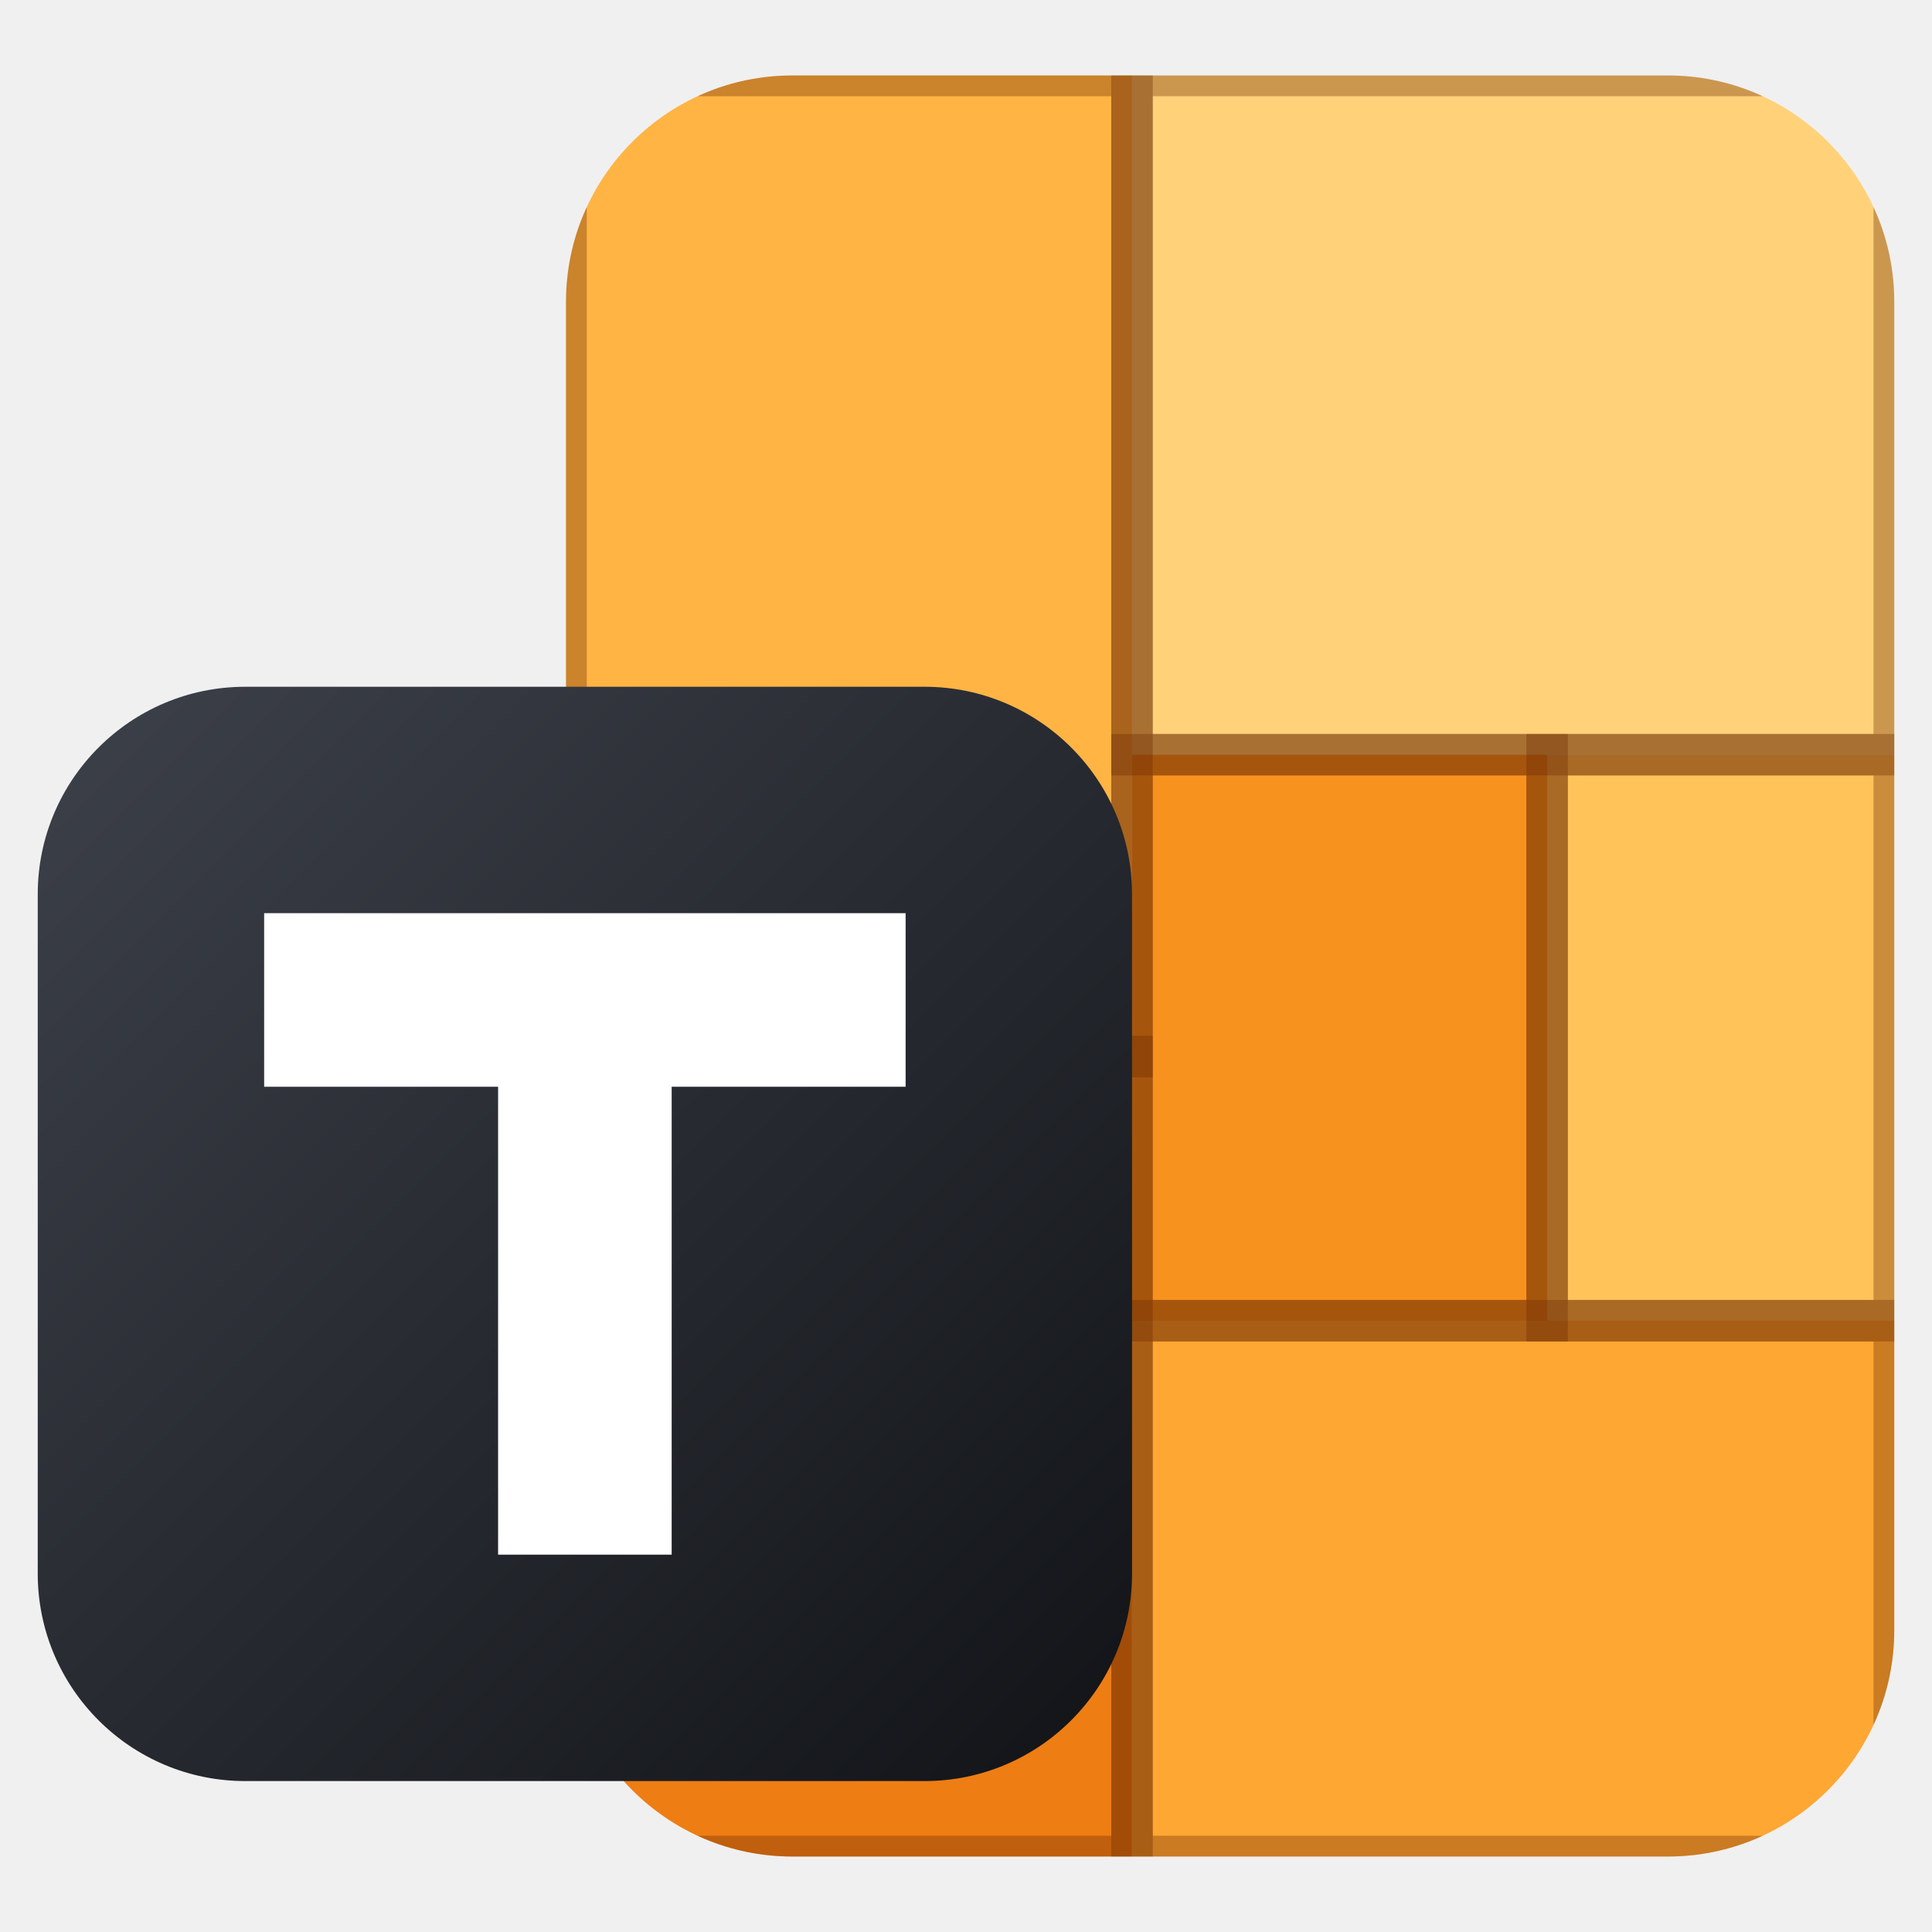
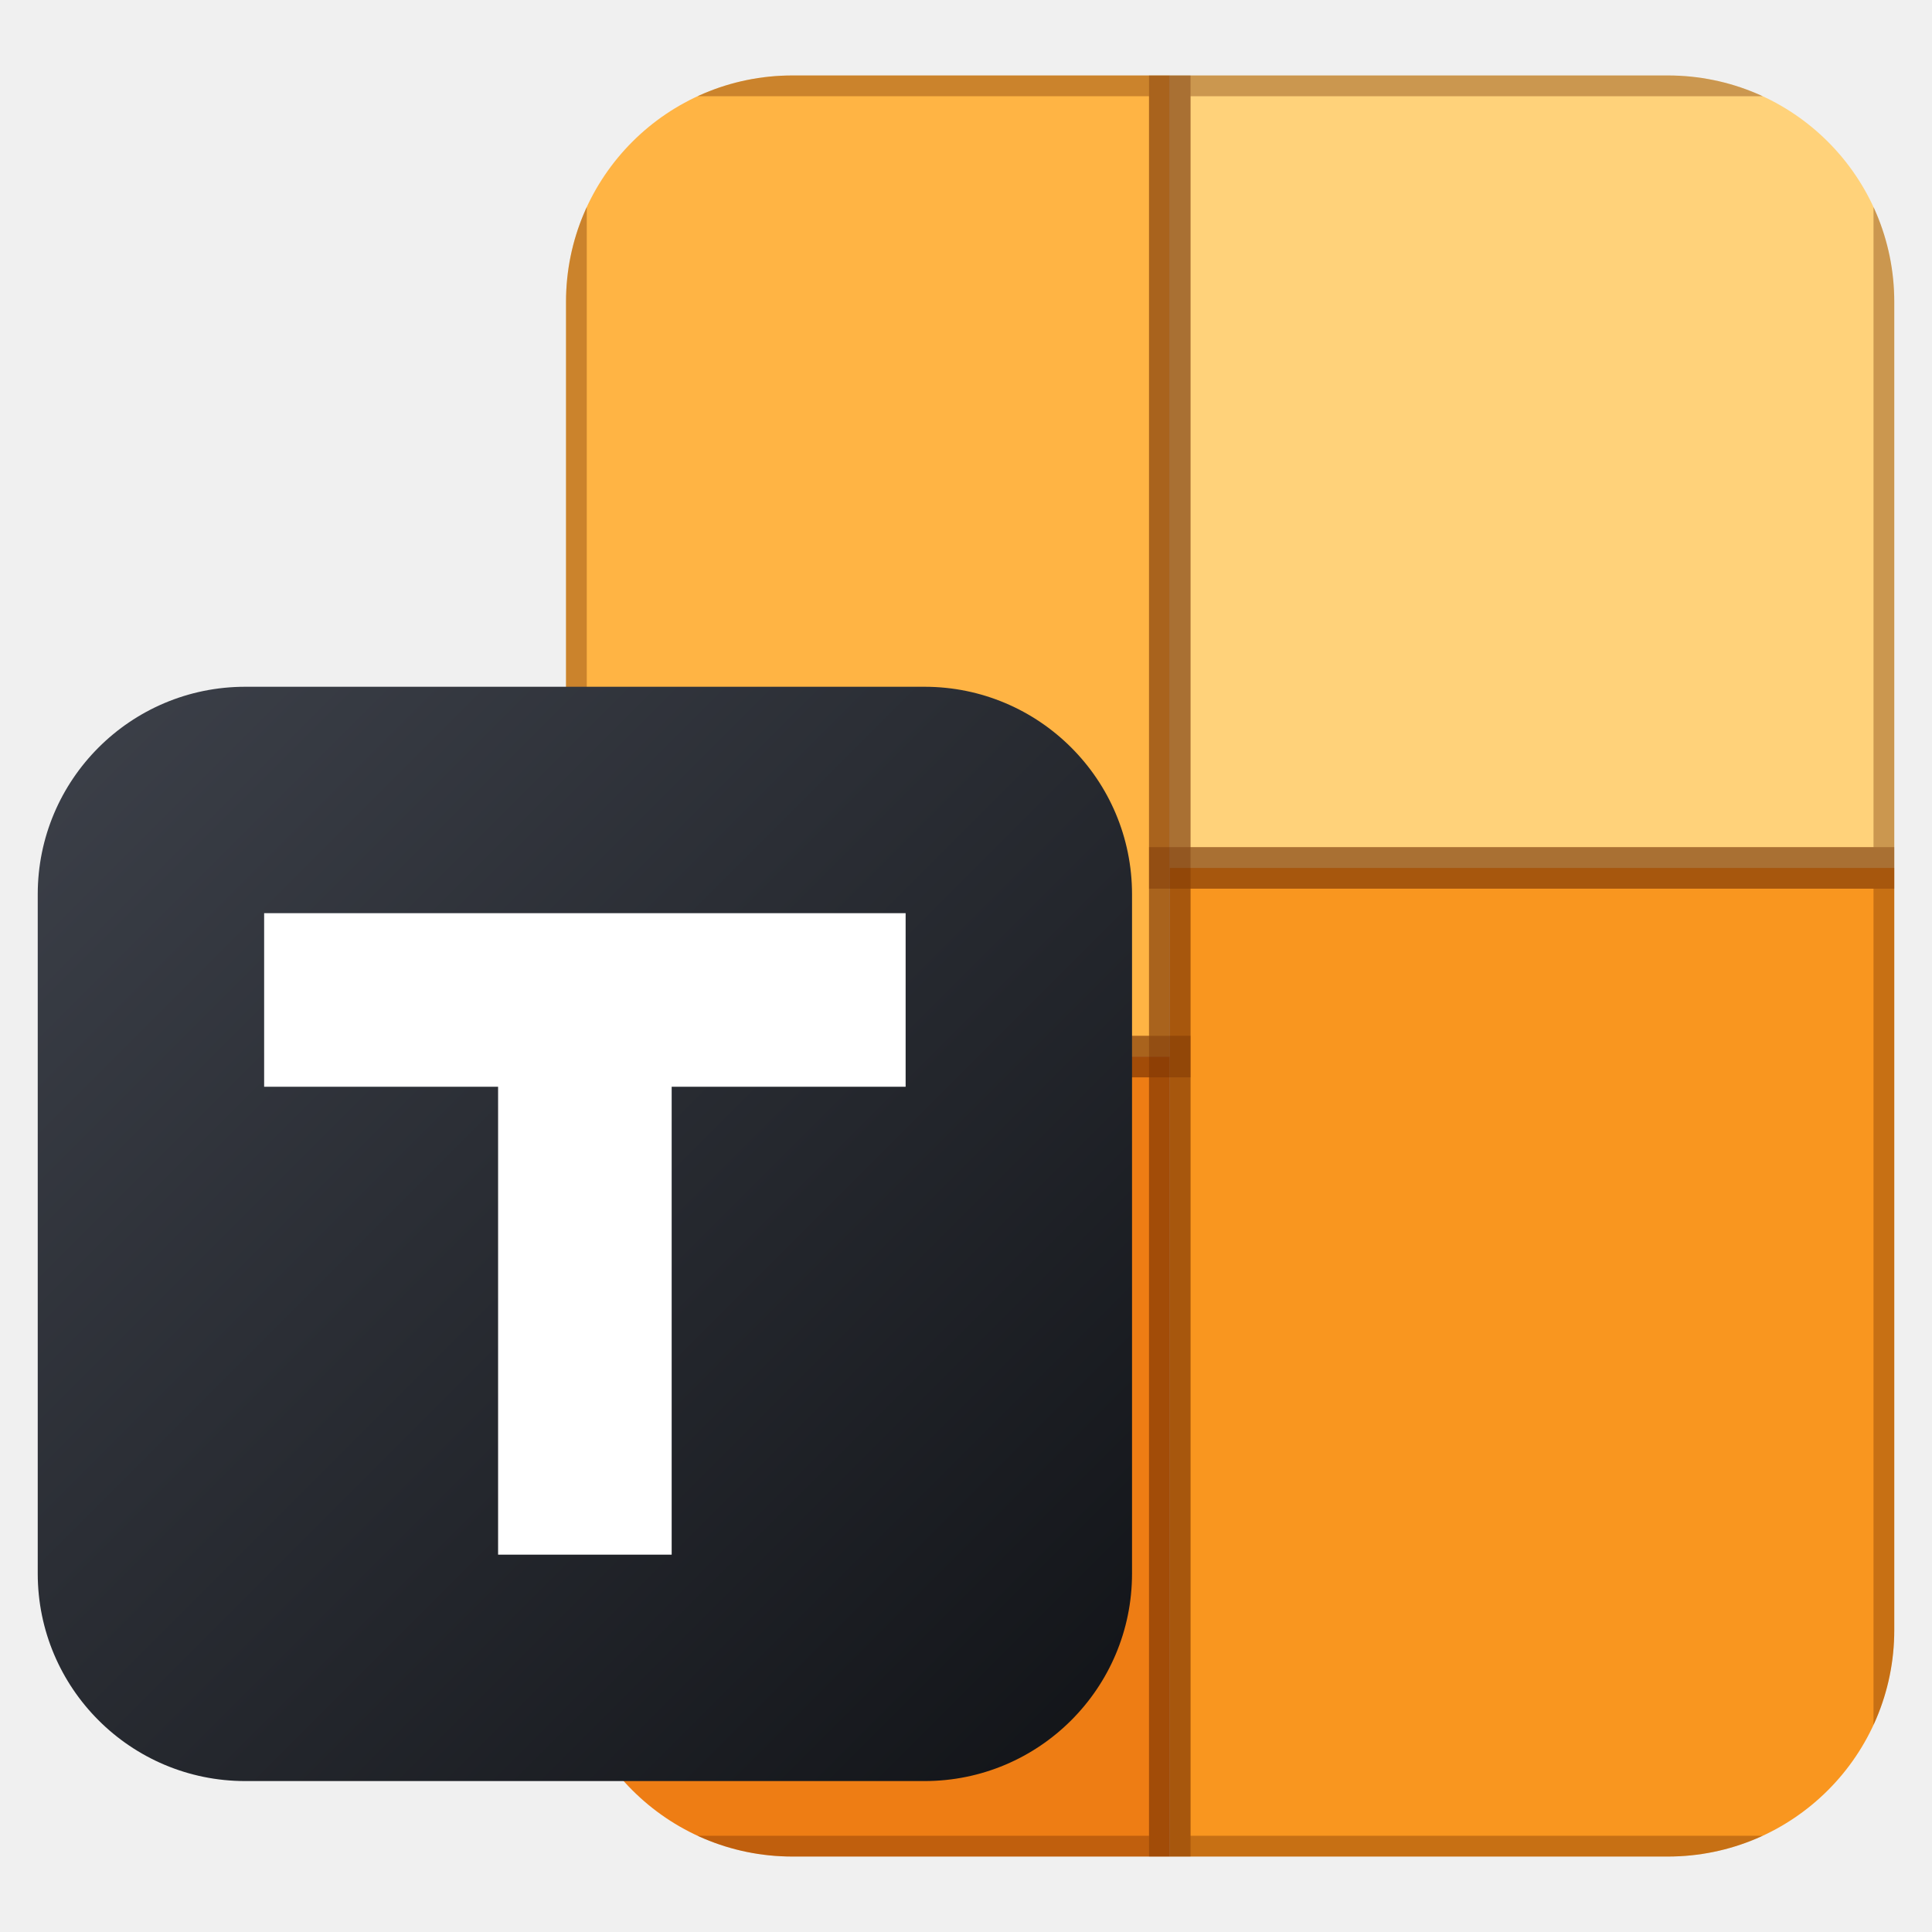
<svg xmlns="http://www.w3.org/2000/svg" viewBox="0 0 1024 1024">
  <defs>
    <linearGradient id="front" x1="0" y1="0" x2="1" y2="1">
      <stop offset="0" stop-color="#3d414a" />
      <stop offset="1" stop-color="#111317" />
    </linearGradient>
    <clipPath id="board">
      <rect x="300" y="40" width="704" height="944" rx="120" />
    </clipPath>
  </defs>
  <g>
    <g clip-path="url(#board)">
-       <rect x="300" y="40" width="300" height="520" fill="#ffb444" />
-       <rect x="600" y="40" width="404" height="360" fill="#ffd27a" />
-       <rect x="600" y="400" width="220" height="300" fill="#f7921f" />
-       <rect x="820" y="400" width="184" height="300" fill="#ffc35a" />
-       <rect x="300" y="560" width="300" height="424" fill="#ee7d14" />
-       <rect x="600" y="700" width="404" height="284" fill="#ffa733" />
+       <rect x="300" y="40" width="320" height="520" fill="#ffb444" />
+       <rect x="620" y="40" width="384" height="420" fill="#ffd27a" />
+       <rect x="300" y="560" width="320" height="424" fill="#ee7d14" />
+       <rect x="620" y="460" width="384" height="524" fill="#f9961f" />
      <g fill="none" stroke="#6b2a00" stroke-opacity="0.35" stroke-width="22">
-         <rect x="300" y="40" width="300" height="520" />
-         <rect x="600" y="40" width="404" height="360" />
-         <rect x="600" y="400" width="220" height="300" />
-         <rect x="820" y="400" width="184" height="300" />
-         <rect x="300" y="560" width="300" height="424" />
-         <rect x="600" y="700" width="404" height="284" />
+         <rect x="300" y="40" width="320" height="520" />
+         <rect x="620" y="40" width="384" height="420" />
+         <rect x="300" y="560" width="320" height="424" />
+         <rect x="620" y="460" width="384" height="524" />
      </g>
    </g>
  </g>
  <g>
    <rect x="20" y="364" width="580" height="580" rx="110" fill="url(#front)" />
  </g>
  <path d="M140 484 H480 V576 H356 V824 H264 V576 H140 Z" fill="#ffffff" />
</svg>
